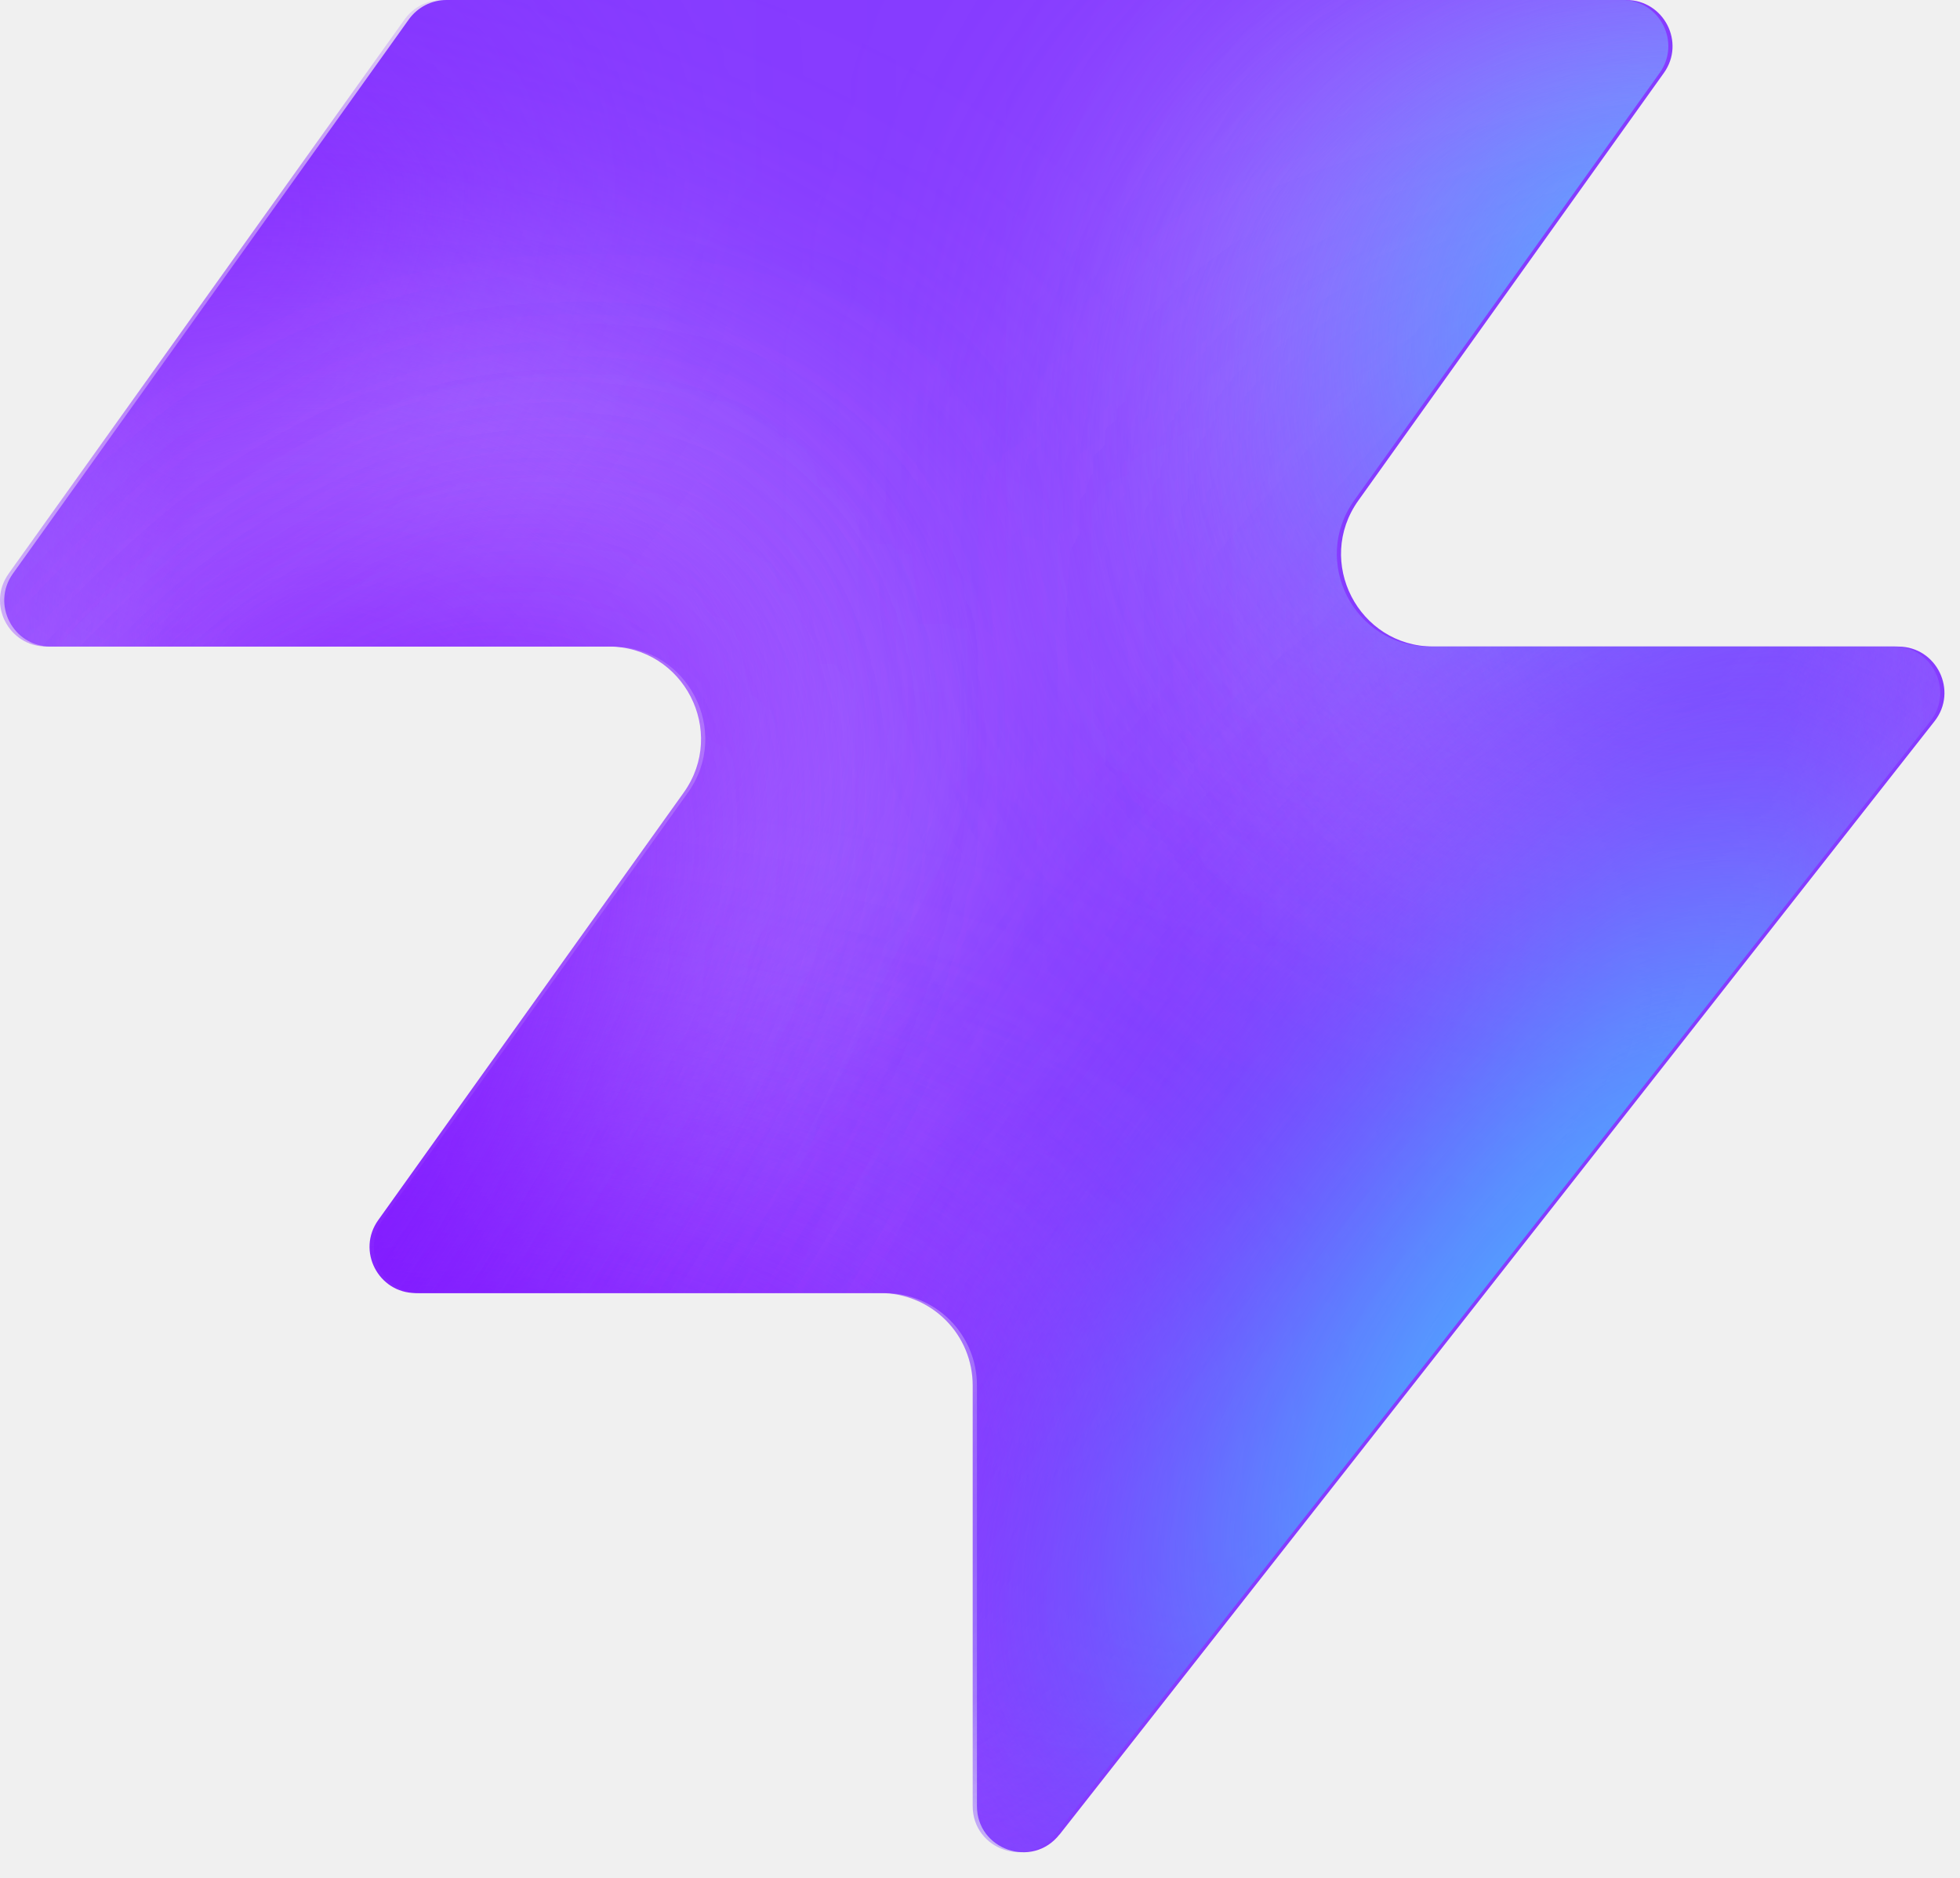
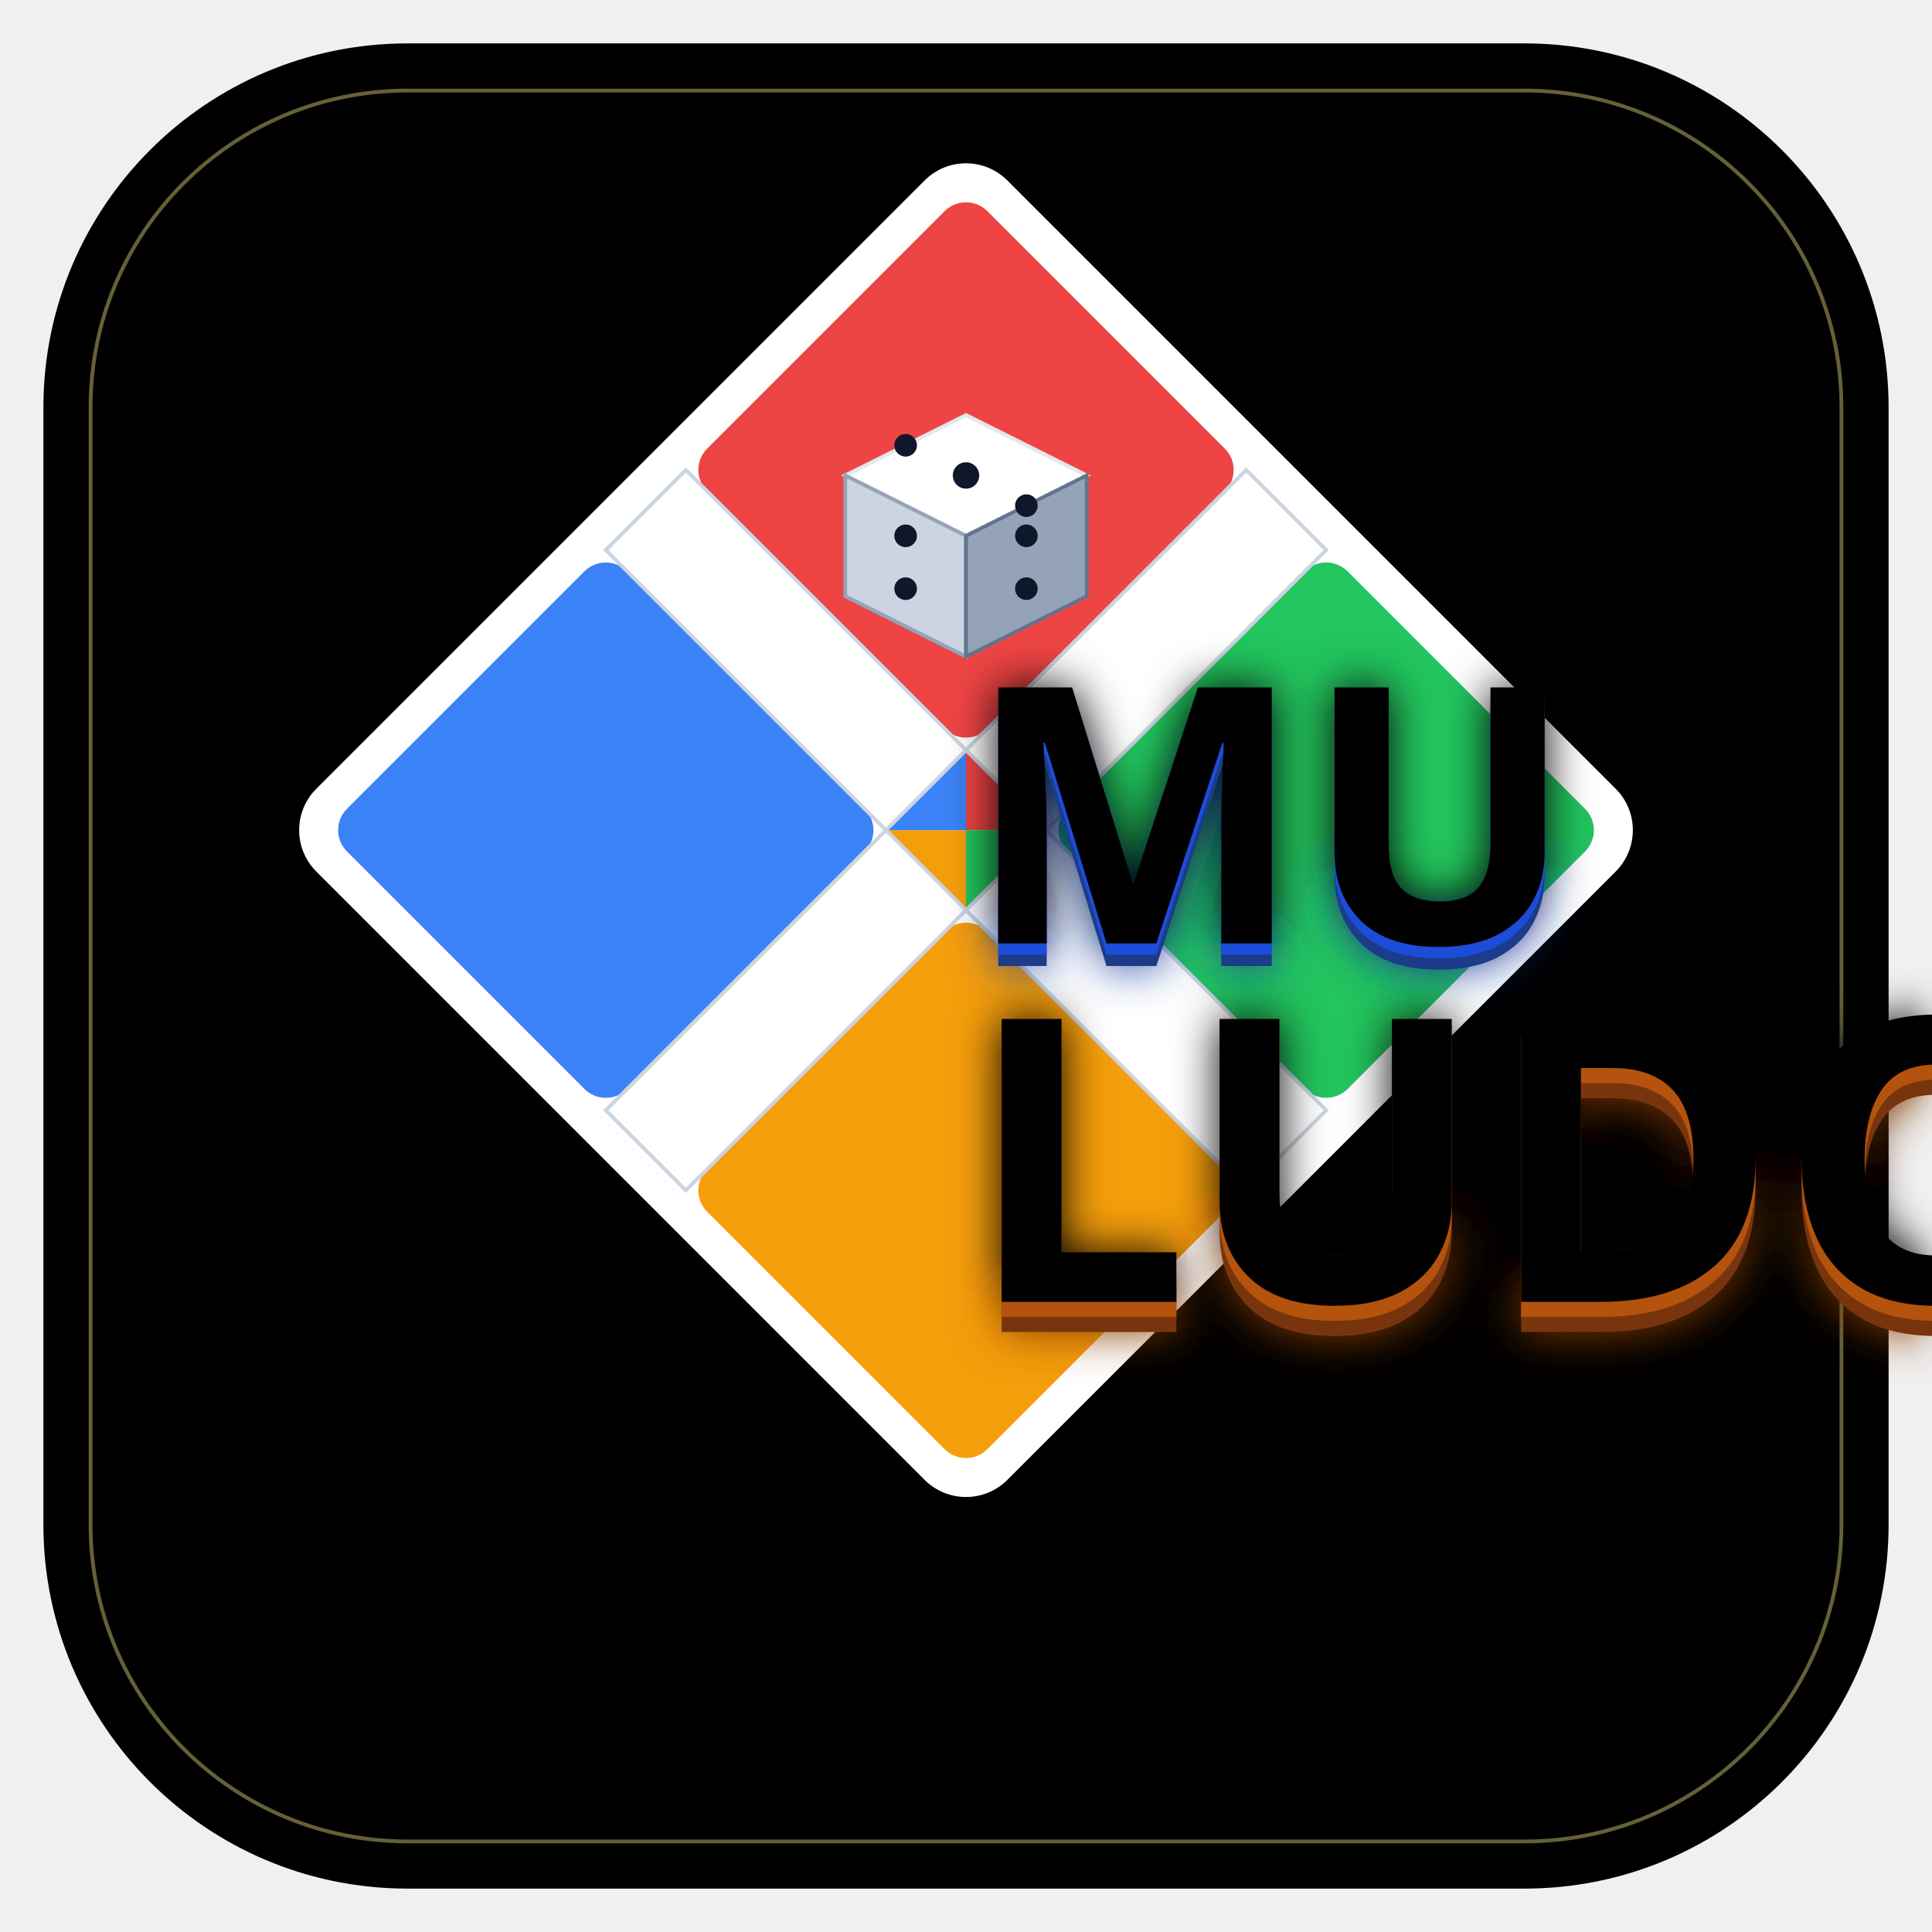
- <svg xmlns="http://www.w3.org/2000/svg" width="48" height="46" fill="none" viewBox="0 0 48 46">
-   <path fill="#863bff" d="M25.946 44.938c-.664.845-2.021.375-2.021-.698V33.937a2.26 2.26 0 0 0-2.262-2.262H10.287c-.92 0-1.456-1.04-.92-1.788l7.48-10.471c1.07-1.497 0-3.578-1.842-3.578H1.237c-.92 0-1.456-1.04-.92-1.788L10.013.474c.214-.297.556-.474.92-.474h28.894c.92 0 1.456 1.04.92 1.788l-7.48 10.471c-1.07 1.498 0 3.579 1.842 3.579h11.377c.943 0 1.473 1.088.89 1.83L25.947 44.94z" style="fill:#863bff;fill:color(display-p3 .525 .23 1);fill-opacity:1" />
-   <mask id="a" width="48" height="46" x="0" y="0" maskUnits="userSpaceOnUse" style="mask-type:alpha">
-     <path fill="#000" d="M25.842 44.938c-.664.844-2.021.375-2.021-.698V33.937a2.26 2.26 0 0 0-2.262-2.262H10.183c-.92 0-1.456-1.04-.92-1.788l7.48-10.471c1.07-1.498 0-3.579-1.842-3.579H1.133c-.92 0-1.456-1.04-.92-1.787L9.91.473c.214-.297.556-.474.92-.474h28.894c.92 0 1.456 1.04.92 1.788l-7.48 10.471c-1.07 1.498 0 3.578 1.842 3.578h11.377c.943 0 1.473 1.088.89 1.832L25.843 44.94z" style="fill:#000;fill-opacity:1" />
-   </mask>
-   <g mask="url(#a)">
-     <g filter="url(#b)">
-       <ellipse cx="5.508" cy="14.704" fill="#ede6ff" rx="5.508" ry="14.704" style="fill:#ede6ff;fill:color(display-p3 .927 .903 1);fill-opacity:1" transform="matrix(.00324 1 1 -.00324 -4.47 31.516)" />
-     </g>
-     <g filter="url(#c)">
-       <ellipse cx="10.399" cy="29.851" fill="#ede6ff" rx="10.399" ry="29.851" style="fill:#ede6ff;fill:color(display-p3 .927 .903 1);fill-opacity:1" transform="matrix(.00324 1 1 -.00324 -39.328 7.883)" />
-     </g>
-     <g filter="url(#d)">
-       <ellipse cx="5.508" cy="30.487" fill="#7e14ff" rx="5.508" ry="30.487" style="fill:#7e14ff;fill:color(display-p3 .492 .077 1);fill-opacity:1" transform="rotate(89.814 -25.913 -14.639)scale(1 -1)" />
-     </g>
-     <g filter="url(#e)">
-       <ellipse cx="5.508" cy="30.599" fill="#7e14ff" rx="5.508" ry="30.599" style="fill:#7e14ff;fill:color(display-p3 .492 .077 1);fill-opacity:1" transform="rotate(89.814 -32.644 -3.334)scale(1 -1)" />
-     </g>
-     <g filter="url(#f)">
-       <ellipse cx="5.508" cy="30.599" fill="#7e14ff" rx="5.508" ry="30.599" style="fill:#7e14ff;fill:color(display-p3 .492 .077 1);fill-opacity:1" transform="matrix(.00324 1 1 -.00324 -34.34 30.47)" />
-     </g>
-     <g filter="url(#g)">
-       <ellipse cx="14.072" cy="22.078" fill="#ede6ff" rx="14.072" ry="22.078" style="fill:#ede6ff;fill:color(display-p3 .927 .903 1);fill-opacity:1" transform="rotate(93.35 24.506 48.493)scale(-1 1)" />
-     </g>
-     <g filter="url(#h)">
-       <ellipse cx="3.47" cy="21.501" fill="#7e14ff" rx="3.47" ry="21.501" style="fill:#7e14ff;fill:color(display-p3 .492 .077 1);fill-opacity:1" transform="rotate(89.009 28.708 47.59)scale(-1 1)" />
-     </g>
-     <g filter="url(#i)">
-       <ellipse cx="3.47" cy="21.501" fill="#7e14ff" rx="3.47" ry="21.501" style="fill:#7e14ff;fill:color(display-p3 .492 .077 1);fill-opacity:1" transform="rotate(89.009 28.708 47.59)scale(-1 1)" />
-     </g>
-     <g filter="url(#j)">
-       <ellipse cx=".387" cy="8.972" fill="#7e14ff" rx="4.407" ry="29.108" style="fill:#7e14ff;fill:color(display-p3 .492 .077 1);fill-opacity:1" transform="rotate(39.51 .387 8.972)" />
-     </g>
-     <g filter="url(#k)">
-       <ellipse cx="47.523" cy="-6.092" fill="#7e14ff" rx="4.407" ry="29.108" style="fill:#7e14ff;fill:color(display-p3 .492 .077 1);fill-opacity:1" transform="rotate(37.892 47.523 -6.092)" />
-     </g>
-     <g filter="url(#l)">
-       <ellipse cx="41.412" cy="6.333" fill="#47bfff" rx="5.971" ry="9.665" style="fill:#47bfff;fill:color(display-p3 .28 .748 1);fill-opacity:1" transform="rotate(37.892 41.412 6.333)" />
-     </g>
-     <g filter="url(#m)">
-       <ellipse cx="-1.879" cy="38.332" fill="#7e14ff" rx="4.407" ry="29.108" style="fill:#7e14ff;fill:color(display-p3 .492 .077 1);fill-opacity:1" transform="rotate(37.892 -1.88 38.332)" />
-     </g>
-     <g filter="url(#n)">
-       <ellipse cx="-1.879" cy="38.332" fill="#7e14ff" rx="4.407" ry="29.108" style="fill:#7e14ff;fill:color(display-p3 .492 .077 1);fill-opacity:1" transform="rotate(37.892 -1.88 38.332)" />
-     </g>
-     <g filter="url(#o)">
-       <ellipse cx="35.651" cy="29.907" fill="#7e14ff" rx="4.407" ry="29.108" style="fill:#7e14ff;fill:color(display-p3 .492 .077 1);fill-opacity:1" transform="rotate(37.892 35.651 29.907)" />
-     </g>
-     <g filter="url(#p)">
-       <ellipse cx="38.418" cy="32.4" fill="#47bfff" rx="5.971" ry="15.297" style="fill:#47bfff;fill:color(display-p3 .28 .748 1);fill-opacity:1" transform="rotate(37.892 38.418 32.4)" />
-     </g>
+ <svg xmlns="http://www.w3.org/2000/svg" width="512" height="512" viewBox="0 0 512 512" fill="none">
+   <defs>
+     <linearGradient id="goldBorderGrad" x1="0%" y1="0%" x2="100%" y2="100%">
+       <stop offset="0%" stopColor="#fef08a" />
+       <stop offset="30%" stopColor="#f59e0b" />
+       <stop offset="70%" stopColor="#d97706" />
+       <stop offset="100%" stopColor="#fef08a" />
+     </linearGradient>
+     <radialGradient id="bgGlow" cx="50%" cy="50%" r="50%">
+       <stop offset="0%" stopColor="#1e293b" />
+       <stop offset="100%" stopColor="#040813" />
+     </radialGradient>
+     <radialGradient id="pawnRed" cx="35%" cy="35%" r="65%">
+       <stop offset="0%" stopColor="#fca5a5" />
+       <stop offset="40%" stopColor="#ef4444" />
+       <stop offset="100%" stopColor="#7f1d1d" />
+     </radialGradient>
+     <radialGradient id="pawnGreen" cx="35%" cy="35%" r="65%">
+       <stop offset="0%" stopColor="#86efac" />
+       <stop offset="40%" stopColor="#22c55e" />
+       <stop offset="100%" stopColor="#14532d" />
+     </radialGradient>
+     <radialGradient id="pawnYellow" cx="35%" cy="35%" r="65%">
+       <stop offset="0%" stopColor="#fef08a" />
+       <stop offset="40%" stopColor="#f59e0b" />
+       <stop offset="100%" stopColor="#78350f" />
+     </radialGradient>
+     <radialGradient id="pawnBlue" cx="35%" cy="35%" r="65%">
+       <stop offset="0%" stopColor="#93c5fd" />
+       <stop offset="40%" stopColor="#3b82f6" />
+       <stop offset="100%" stopColor="#1e3a8a" />
+     </radialGradient>
+     <filter id="glowBlue" x="-20%" y="-20%" width="140%" height="140%">
+       <feGaussianBlur stdDeviation="6" result="blur" />
+       <feMerge>
+         <feMergeNode in="blur" />
+         <feMergeNode in="SourceGraphic" />
+       </feMerge>
+     </filter>
+     <filter id="glowGold" x="-20%" y="-20%" width="140%" height="140%">
+       <feGaussianBlur stdDeviation="6" result="blur" />
+       <feMerge>
+         <feMergeNode in="blur" />
+         <feMergeNode in="SourceGraphic" />
+       </feMerge>
+     </filter>
+   </defs>
+   <rect x="12" y="12" width="488" height="488" rx="96" fill="url(#bgGlow)" stroke="url(#goldBorderGrad)" strokeWidth="16" />
+   <rect x="24" y="24" width="464" height="464" rx="84" fill="none" stroke="#fef08a" strokeWidth="2" opacity="0.4" />
+   <g transform="translate(256 220) rotate(45) translate(-130 -130)">
+     <rect x="0" y="0" width="260" height="260" rx="16" fill="#ffffff" stroke="url(#goldBorderGrad)" strokeWidth="8" />
+     <rect x="10" y="10" width="105" height="105" fill="#ef4444" rx="8" />
+     <rect x="145" y="10" width="105" height="105" fill="#22c55e" rx="8" />
+     <rect x="145" y="145" width="105" height="105" fill="#f59e0b" rx="8" />
+     <rect x="10" y="145" width="105" height="105" fill="#3b82f6" rx="8" />
+     <path d="M115 115 L145 115 L130 130 Z" fill="#ef4444" />
+     <path d="M145 115 L145 145 L130 130 Z" fill="#22c55e" />
+     <path d="M145 145 L115 145 L130 130 Z" fill="#f59e0b" />
+     <path d="M115 145 L115 115 L130 130 Z" fill="#3b82f6" />
+     <rect x="115" y="10" width="30" height="105" fill="#ffffff" stroke="#cbd5e1" strokeWidth="2" />
+     <rect x="10" y="115" width="105" height="30" fill="#ffffff" stroke="#cbd5e1" strokeWidth="2" />
+     <rect x="145" y="115" width="105" height="30" fill="#ffffff" stroke="#cbd5e1" strokeWidth="2" />
+     <rect x="115" y="145" width="30" height="105" fill="#ffffff" stroke="#cbd5e1" strokeWidth="2" />
+   </g>
+   <g transform="translate(256 140)">
+     <path d="M0 -30 L32 -14 L0 2 L-32 -14 Z" fill="#ffffff" stroke="#e2e8f0" strokeWidth="2" />
+     <path d="M-32 -14 L0 2 L0 34 L-32 18 Z" fill="#cbd5e1" stroke="#94a3b8" strokeWidth="2" />
+     <path d="M0 2 L32 -14 L32 18 L0 34 Z" fill="#94a3b8" stroke="#64748b" strokeWidth="2" />
+     <circle cx="0" cy="-14" r="3.5" fill="#0f172a" />
+     <circle cx="-16" cy="-22" r="3" fill="#0f172a" />
+     <circle cx="16" cy="-6" r="3" fill="#0f172a" />
+     <circle cx="-16" cy="2" r="3" fill="#0f172a" />
+     <circle cx="-16" cy="16" r="3" fill="#0f172a" />
+     <circle cx="16" cy="2" r="3" fill="#0f172a" />
+     <circle cx="16" cy="16" r="3" fill="#0f172a" />
+   </g>
+   <g transform="translate(110 120)">
+     <ellipse cx="0" cy="38" rx="20" ry="6" fill="#000000" opacity="0.3" />
+     <circle cx="0" cy="0" r="15" fill="url(#pawnRed)" />
+     <path d="M-10 10 L10 10 L14 36 C14 38, -14 38, -14 36 Z" fill="url(#pawnRed)" />
+     <ellipse cx="0" cy="36" rx="16" ry="5" fill="url(#pawnRed)" />
+   </g>
+   <g transform="translate(402 120)">
+     <ellipse cx="0" cy="38" rx="20" ry="6" fill="#000000" opacity="0.3" />
+     <circle cx="0" cy="0" r="15" fill="url(#pawnGreen)" />
+     <path d="M-10 10 L10 10 L14 36 C14 38, -14 38, -14 36 Z" fill="url(#pawnGreen)" />
+     <ellipse cx="0" cy="36" rx="16" ry="5" fill="url(#pawnGreen)" />
+   </g>
+   <g transform="translate(85 320)">
+     <ellipse cx="0" cy="38" rx="20" ry="6" fill="#000000" opacity="0.3" />
+     <circle cx="0" cy="0" r="15" fill="url(#pawnBlue)" />
+     <path d="M-10 10 L10 10 L14 36 C14 38, -14 38, -14 36 Z" fill="url(#pawnBlue)" />
+     <ellipse cx="0" cy="36" rx="16" ry="5" fill="url(#pawnBlue)" />
+   </g>
+   <g transform="translate(425 320)">
+     <ellipse cx="0" cy="38" rx="20" ry="6" fill="#000000" opacity="0.3" />
+     <circle cx="0" cy="0" r="15" fill="url(#pawnYellow)" />
+     <path d="M-10 10 L10 10 L14 36 C14 38, -14 38, -14 36 Z" fill="url(#pawnYellow)" />
+     <ellipse cx="0" cy="36" rx="16" ry="5" fill="url(#pawnYellow)" />
+   </g>
+   <g transform="translate(256 250)" filter="url(#glowBlue)">
+     <text x="0" y="6" textAnchor="middle" font-family="'Outfit', sans-serif" font-weight="900" font-size="95" fill="#1e3a8a">MU</text>
+     <text x="0" y="3" textAnchor="middle" font-family="'Outfit', sans-serif" font-weight="900" font-size="95" fill="#1d4ed8">MU</text>
+     <text x="0" y="0" textAnchor="middle" font-family="'Outfit', sans-serif" font-weight="900" font-size="95" fill="url(#blueTextGrad)">MU</text>
+   </g>
+   <g transform="translate(256 345)" filter="url(#glowGold)">
+     <text x="0" y="8" textAnchor="middle" font-family="'Outfit', sans-serif" font-weight="900" font-size="105" fill="#78350f">LUDO</text>
+     <text x="0" y="4" textAnchor="middle" font-family="'Outfit', sans-serif" font-weight="900" font-size="105" fill="#b45309">LUDO</text>
+     <text x="0" y="0" textAnchor="middle" font-family="'Outfit', sans-serif" font-weight="900" font-size="105" fill="url(#goldTextGrad)">LUDO</text>
  </g>
  <defs>
-     <filter id="b" width="60.045" height="41.654" x="-19.77" y="16.149" color-interpolation-filters="sRGB" filterUnits="userSpaceOnUse">
-       <feFlood flood-opacity="0" result="BackgroundImageFix" />
-       <feBlend in="SourceGraphic" in2="BackgroundImageFix" result="shape" />
-       <feGaussianBlur result="effect1_foregroundBlur_2002_17158" stdDeviation="7.659" />
-     </filter>
-     <filter id="c" width="90.34" height="51.437" x="-54.613" y="-7.533" color-interpolation-filters="sRGB" filterUnits="userSpaceOnUse">
-       <feFlood flood-opacity="0" result="BackgroundImageFix" />
-       <feBlend in="SourceGraphic" in2="BackgroundImageFix" result="shape" />
-       <feGaussianBlur result="effect1_foregroundBlur_2002_17158" stdDeviation="7.659" />
-     </filter>
-     <filter id="d" width="79.355" height="29.4" x="-49.64" y="2.03" color-interpolation-filters="sRGB" filterUnits="userSpaceOnUse">
-       <feFlood flood-opacity="0" result="BackgroundImageFix" />
-       <feBlend in="SourceGraphic" in2="BackgroundImageFix" result="shape" />
-       <feGaussianBlur result="effect1_foregroundBlur_2002_17158" stdDeviation="4.596" />
-     </filter>
-     <filter id="e" width="79.579" height="29.4" x="-45.045" y="20.029" color-interpolation-filters="sRGB" filterUnits="userSpaceOnUse">
-       <feFlood flood-opacity="0" result="BackgroundImageFix" />
-       <feBlend in="SourceGraphic" in2="BackgroundImageFix" result="shape" />
-       <feGaussianBlur result="effect1_foregroundBlur_2002_17158" stdDeviation="4.596" />
-     </filter>
-     <filter id="f" width="79.579" height="29.4" x="-43.513" y="21.178" color-interpolation-filters="sRGB" filterUnits="userSpaceOnUse">
-       <feFlood flood-opacity="0" result="BackgroundImageFix" />
-       <feBlend in="SourceGraphic" in2="BackgroundImageFix" result="shape" />
-       <feGaussianBlur result="effect1_foregroundBlur_2002_17158" stdDeviation="4.596" />
-     </filter>
-     <filter id="g" width="74.749" height="58.852" x="15.756" y="-17.901" color-interpolation-filters="sRGB" filterUnits="userSpaceOnUse">
-       <feFlood flood-opacity="0" result="BackgroundImageFix" />
-       <feBlend in="SourceGraphic" in2="BackgroundImageFix" result="shape" />
-       <feGaussianBlur result="effect1_foregroundBlur_2002_17158" stdDeviation="7.659" />
-     </filter>
-     <filter id="h" width="61.377" height="25.362" x="23.548" y="2.284" color-interpolation-filters="sRGB" filterUnits="userSpaceOnUse">
-       <feFlood flood-opacity="0" result="BackgroundImageFix" />
-       <feBlend in="SourceGraphic" in2="BackgroundImageFix" result="shape" />
-       <feGaussianBlur result="effect1_foregroundBlur_2002_17158" stdDeviation="4.596" />
-     </filter>
-     <filter id="i" width="61.377" height="25.362" x="23.548" y="2.284" color-interpolation-filters="sRGB" filterUnits="userSpaceOnUse">
-       <feFlood flood-opacity="0" result="BackgroundImageFix" />
-       <feBlend in="SourceGraphic" in2="BackgroundImageFix" result="shape" />
-       <feGaussianBlur result="effect1_foregroundBlur_2002_17158" stdDeviation="4.596" />
-     </filter>
-     <filter id="j" width="56.045" height="63.649" x="-27.636" y="-22.853" color-interpolation-filters="sRGB" filterUnits="userSpaceOnUse">
-       <feFlood flood-opacity="0" result="BackgroundImageFix" />
-       <feBlend in="SourceGraphic" in2="BackgroundImageFix" result="shape" />
-       <feGaussianBlur result="effect1_foregroundBlur_2002_17158" stdDeviation="4.596" />
-     </filter>
-     <filter id="k" width="54.814" height="64.646" x="20.116" y="-38.415" color-interpolation-filters="sRGB" filterUnits="userSpaceOnUse">
-       <feFlood flood-opacity="0" result="BackgroundImageFix" />
-       <feBlend in="SourceGraphic" in2="BackgroundImageFix" result="shape" />
-       <feGaussianBlur result="effect1_foregroundBlur_2002_17158" stdDeviation="4.596" />
-     </filter>
-     <filter id="l" width="33.541" height="35.313" x="24.641" y="-11.323" color-interpolation-filters="sRGB" filterUnits="userSpaceOnUse">
-       <feFlood flood-opacity="0" result="BackgroundImageFix" />
-       <feBlend in="SourceGraphic" in2="BackgroundImageFix" result="shape" />
-       <feGaussianBlur result="effect1_foregroundBlur_2002_17158" stdDeviation="4.596" />
-     </filter>
-     <filter id="m" width="54.814" height="64.646" x="-29.286" y="6.009" color-interpolation-filters="sRGB" filterUnits="userSpaceOnUse">
-       <feFlood flood-opacity="0" result="BackgroundImageFix" />
-       <feBlend in="SourceGraphic" in2="BackgroundImageFix" result="shape" />
-       <feGaussianBlur result="effect1_foregroundBlur_2002_17158" stdDeviation="4.596" />
-     </filter>
-     <filter id="n" width="54.814" height="64.646" x="-29.286" y="6.009" color-interpolation-filters="sRGB" filterUnits="userSpaceOnUse">
-       <feFlood flood-opacity="0" result="BackgroundImageFix" />
-       <feBlend in="SourceGraphic" in2="BackgroundImageFix" result="shape" />
-       <feGaussianBlur result="effect1_foregroundBlur_2002_17158" stdDeviation="4.596" />
-     </filter>
-     <filter id="o" width="54.814" height="64.646" x="8.244" y="-2.416" color-interpolation-filters="sRGB" filterUnits="userSpaceOnUse">
-       <feFlood flood-opacity="0" result="BackgroundImageFix" />
-       <feBlend in="SourceGraphic" in2="BackgroundImageFix" result="shape" />
-       <feGaussianBlur result="effect1_foregroundBlur_2002_17158" stdDeviation="4.596" />
-     </filter>
-     <filter id="p" width="39.409" height="43.623" x="18.713" y="10.588" color-interpolation-filters="sRGB" filterUnits="userSpaceOnUse">
-       <feFlood flood-opacity="0" result="BackgroundImageFix" />
-       <feBlend in="SourceGraphic" in2="BackgroundImageFix" result="shape" />
-       <feGaussianBlur result="effect1_foregroundBlur_2002_17158" stdDeviation="4.596" />
-     </filter>
+     <linearGradient id="blueTextGrad" x1="0%" y1="0%" x2="0%" y2="100%">
+       <stop offset="0%" stopColor="#60a5fa" />
+       <stop offset="50%" stopColor="#3b82f6" />
+       <stop offset="100%" stopColor="#2563eb" />
+     </linearGradient>
+     <linearGradient id="goldTextGrad" x1="0%" y1="0%" x2="0%" y2="100%">
+       <stop offset="0%" stopColor="#fef08a" />
+       <stop offset="40%" stopColor="#fbbf24" />
+       <stop offset="80%" stopColor="#f59e0b" />
+       <stop offset="100%" stopColor="#d97706" />
+     </linearGradient>
  </defs>
</svg>
